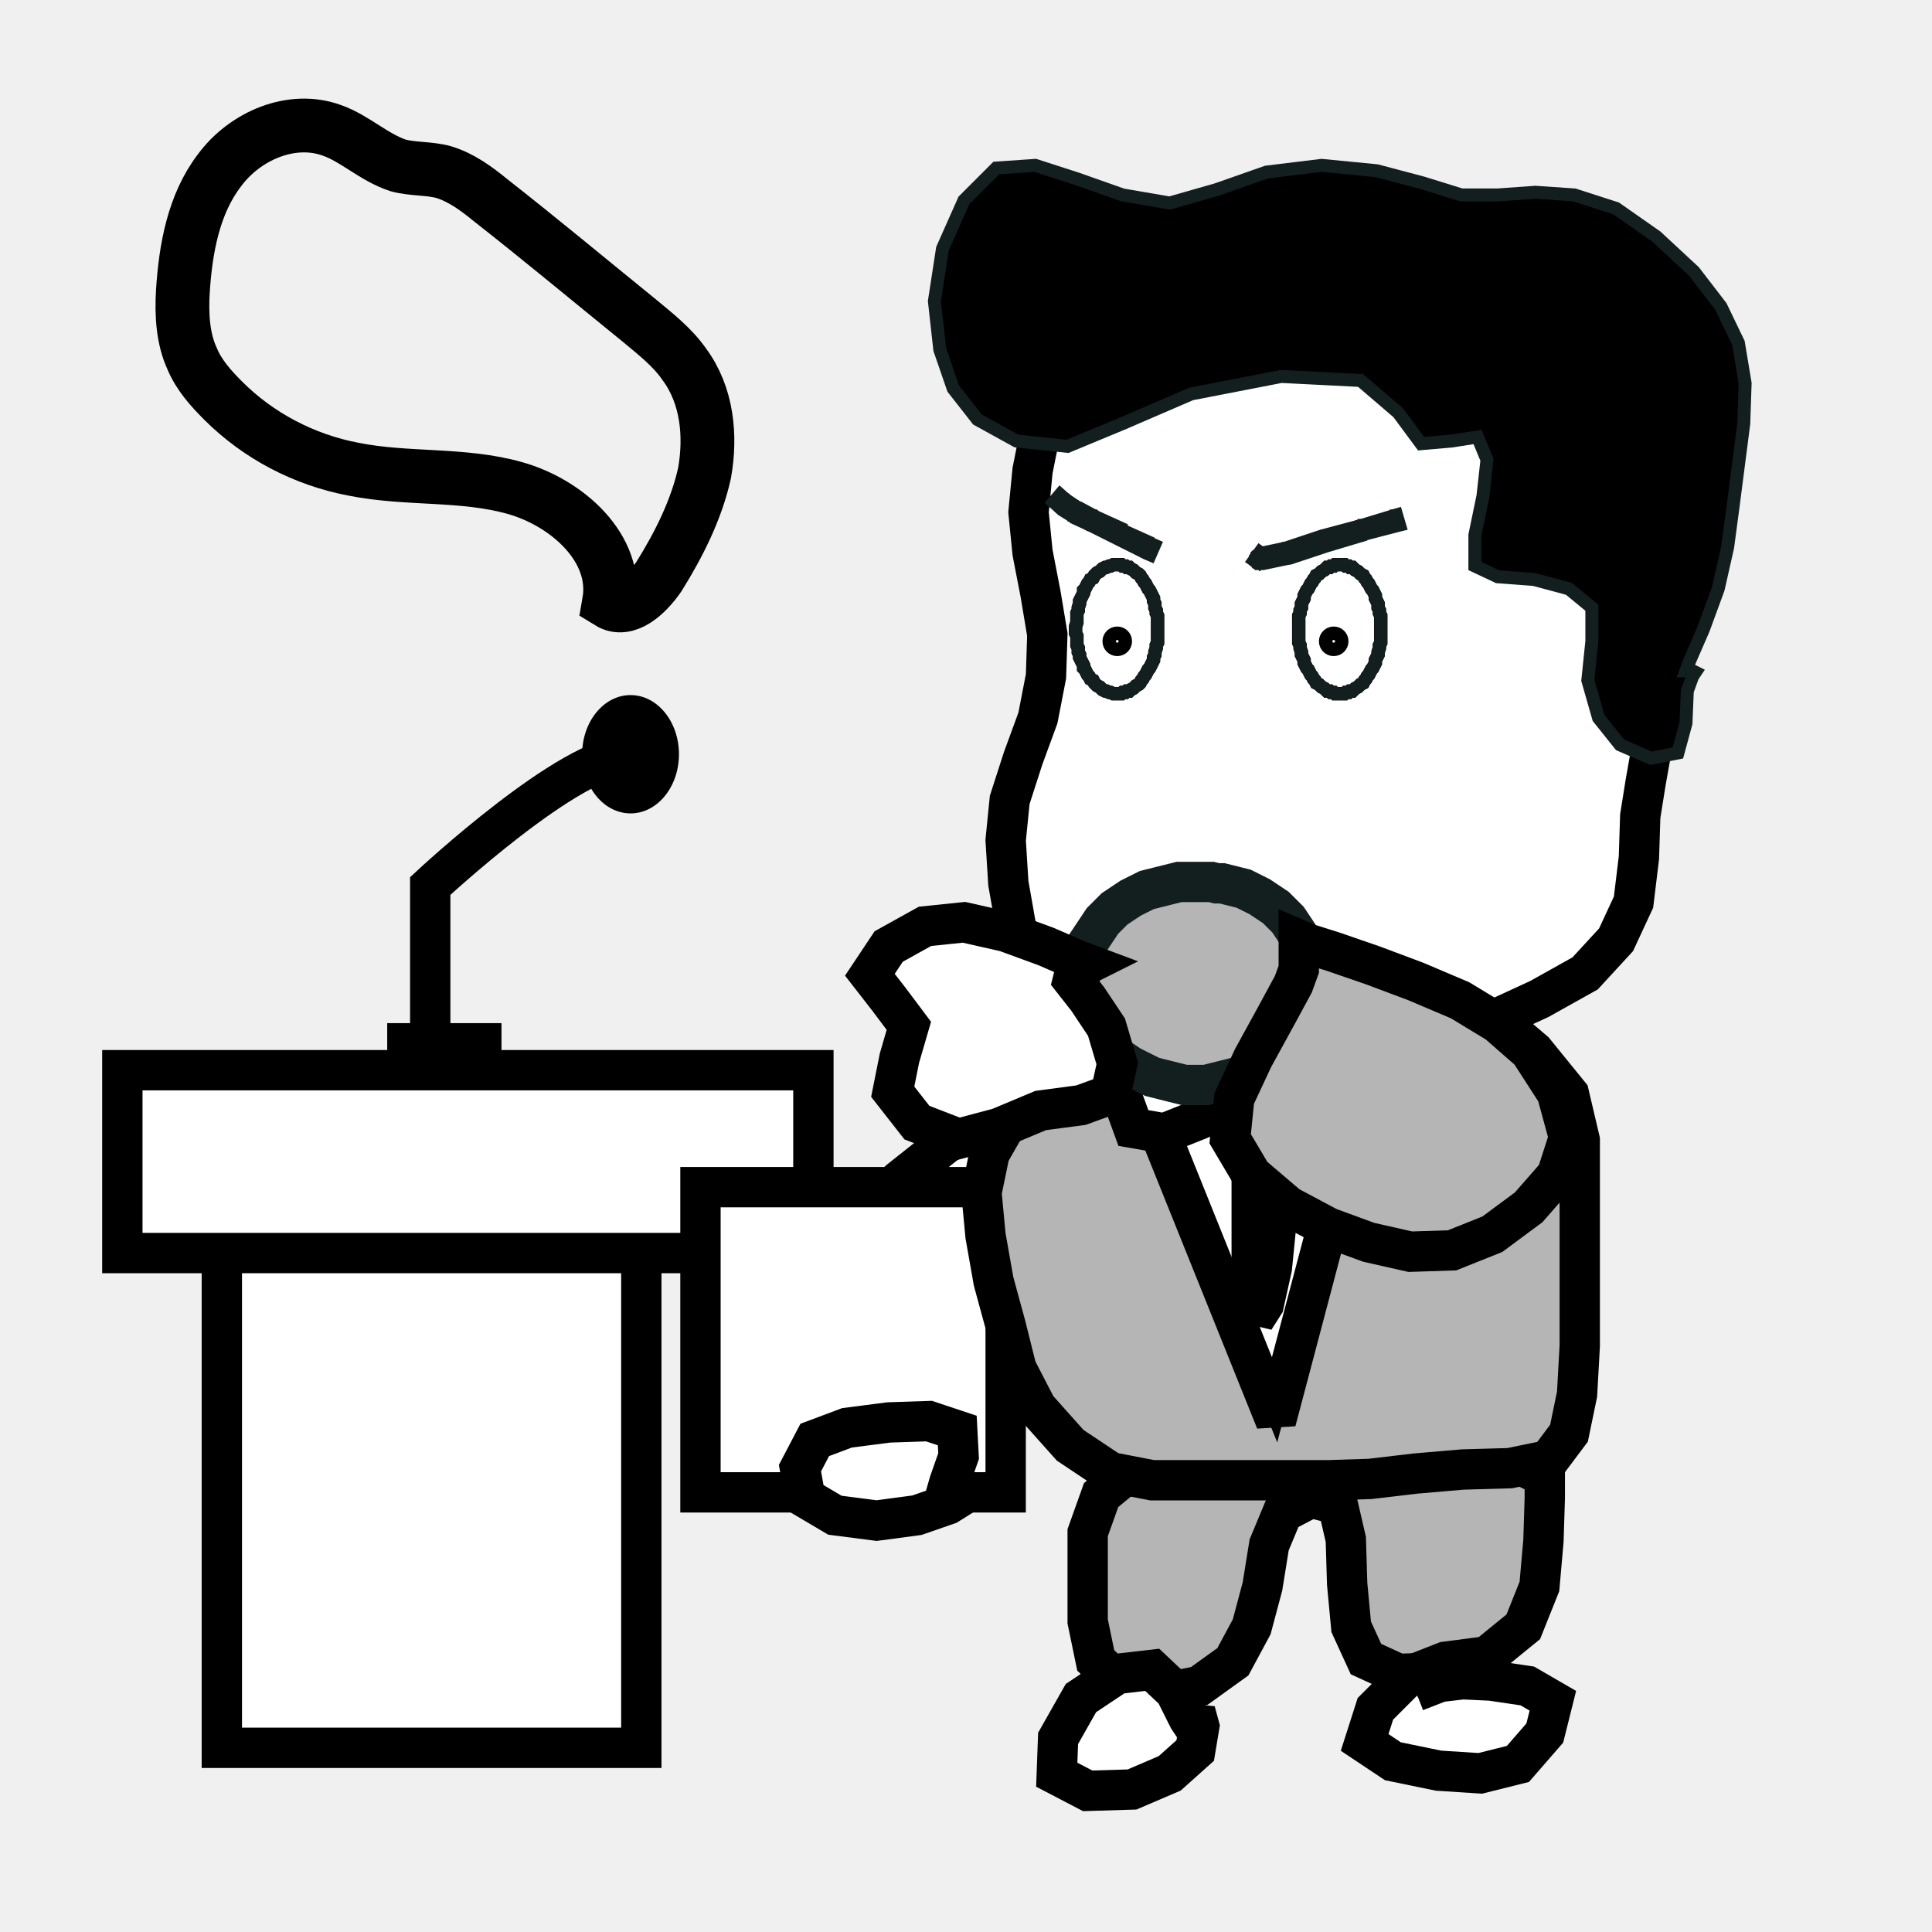
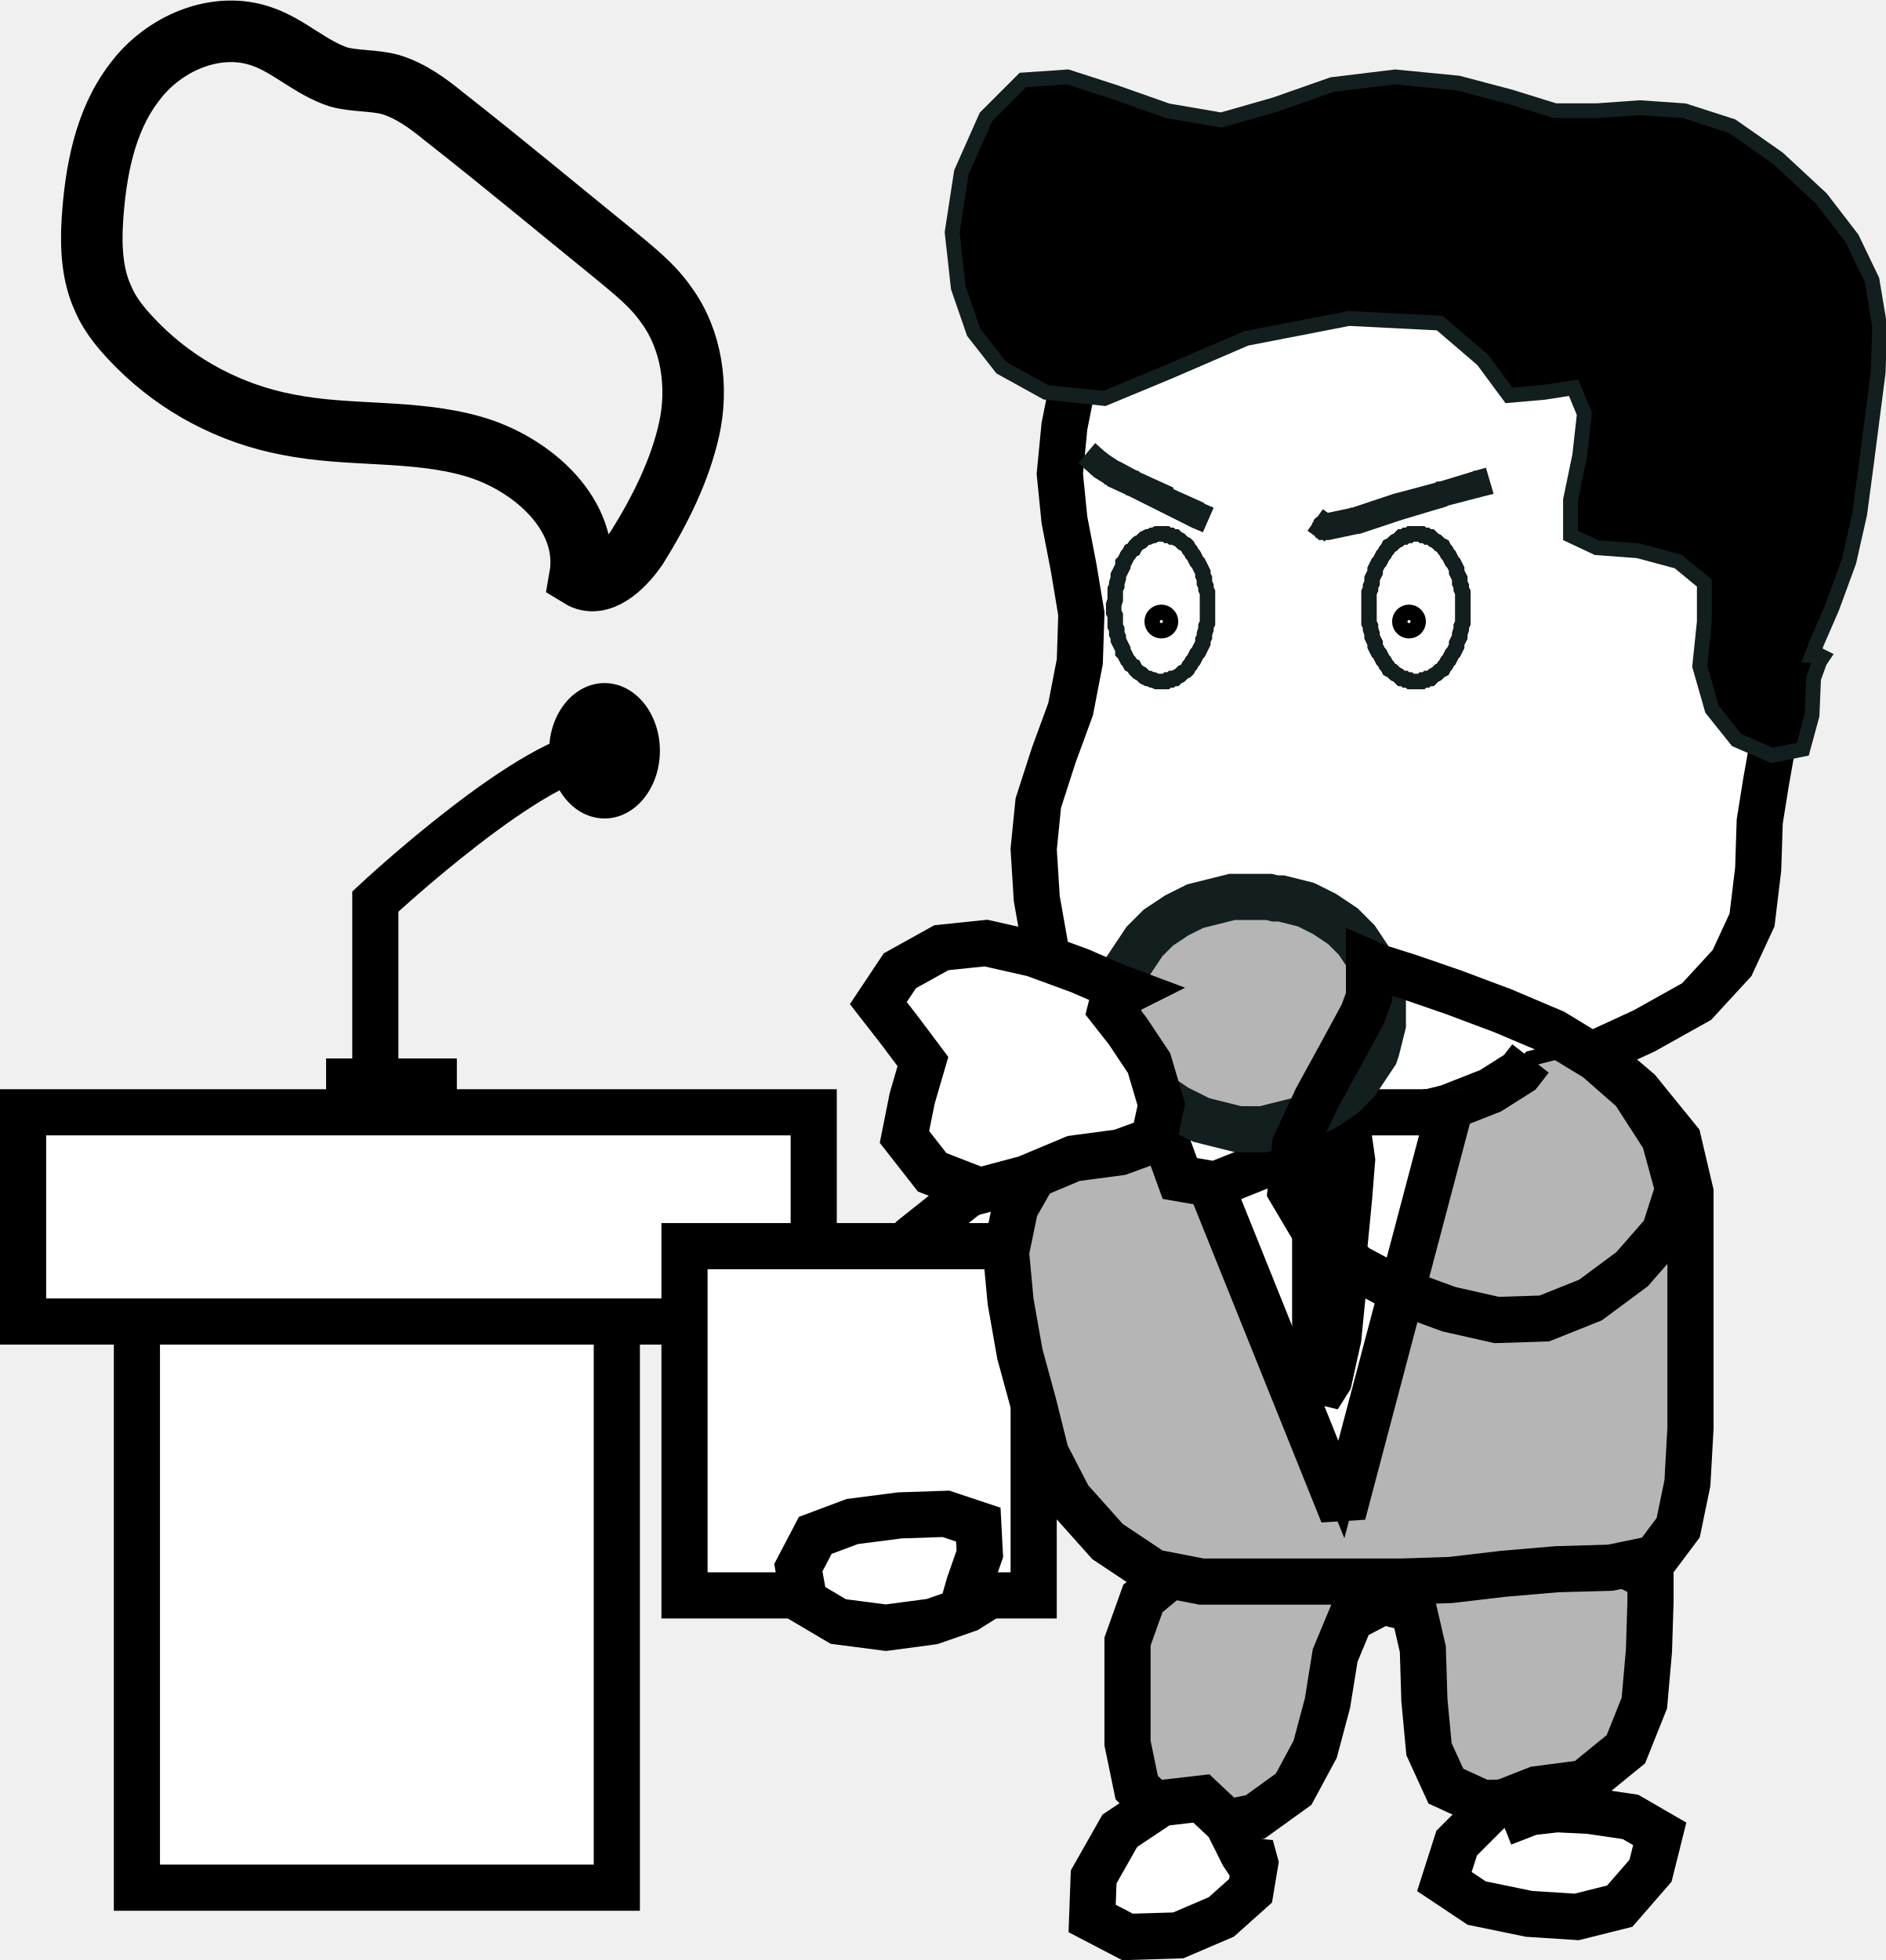
- <svg xmlns="http://www.w3.org/2000/svg" version="1.1" id="レイヤー_1" x="0px" y="0px" viewBox="349.5 226.3 143.7 143.7" enable-background="new 349.5 226.3 143.7 143.7" xml:space="preserve">
+ <svg xmlns="http://www.w3.org/2000/svg" version="1.1" id="レイヤー_1" x="0px" y="0px" viewBox="357.1 233.6 122.6 127.4" enable-background="new 357.1 233.6 122.6 127.4" xml:space="preserve">
  <rect x="366" y="314.9" fill="#FFFFFF" stroke="#000000" stroke-width="3" stroke-miterlimit="10" width="31.2" height="41.4" />
  <rect x="358.6" y="305.9" fill="#FFFFFF" stroke="#000000" stroke-width="3" stroke-miterlimit="10" width="51.4" height="13.6" />
  <polyline fill="none" stroke="#000000" stroke-width="3" stroke-miterlimit="10" points="378.3,303.9 381.5,303.9 386.8,303.9 " />
  <path fill="none" stroke="#000000" stroke-width="3" stroke-miterlimit="10" d="M381.5,303.9v-11.7c0,0,10.5-9.8,14.8-9.7" />
  <ellipse cx="396.4" cy="282.4" rx="3.6" ry="4.4" />
  <polygon fill="#B5B5B6" stroke="#000000" stroke-miterlimit="10" points="464,335.1 464.3,334.8 464.4,334.6 464.4,335.4   464.4,337.7 464.3,340.9 464,344.3 462.8,347.3 460.1,349.5 456.7,350.7 453.5,350.8 451.1,349.7 450,347.3 449.7,344.1   449.6,340.8 449,338.2 447,337.7 444.9,338.8 443.9,341.2 443.4,344.3 442.6,347.3 441.2,349.9 438.7,351.7 435.7,352.3 433,351.7   431,349.8 430.4,346.9 430.4,343.5 430.4,340.3 431.4,337.5 434.3,335.1 438,333.2 441.3,332 444.5,331.4 447.8,331.2 451.2,331.2   454.4,331.2 457.3,331.7 460.1,333.3 462.1,335 463.1,335.5 463.6,335.4 " />
  <polygon fill="none" stroke="#000000" stroke-width="3" stroke-miterlimit="2.613" points="464,335.1 464.3,334.8 464.4,334.6   464.4,335.4 464.4,337.7 464.3,340.9 464,344.3 462.8,347.3 460.1,349.5 456.7,350.7 453.5,350.8 451.1,349.7 450,347.3   449.7,344.1 449.6,340.8 449,338.2 447,337.7 444.9,338.8 443.9,341.2 443.4,344.3 442.6,347.3 441.2,349.9 438.7,351.7   435.7,352.3 433,351.7 431,349.8 430.4,346.9 430.4,343.5 430.4,340.3 431.4,337.5 434.3,335.1 438,333.2 441.3,332 444.5,331.4   447.8,331.2 451.2,331.2 454.4,331.2 457.3,331.7 460.1,333.3 462.1,335 463.1,335.5 463.6,335.4 " />
  <polygon fill="#CAD1E2" stroke="#000000" stroke-miterlimit="10" points="434.8,313.3 435.4,312.9 435.6,312.8 434.9,313.4   432.6,315 429.6,317.5 426.9,320.7 424.5,324.1 422.5,327.2 421.1,330.3 420.4,333.3 419.2,335.8 416.4,336.8 412.9,336.9   409.4,336.4 406.7,335 405.5,332.5 405.6,329.4 406.8,326.4 408.7,323.3 410.7,320.2 413.3,317.2 416.4,314.1 419.8,311.4   423,309.3 425.9,308.5 428.6,309.3 430.9,311 432.6,312.4 433.8,313.3 " />
  <polygon fill="#FFFFFF" stroke="#000000" stroke-width="3" stroke-miterlimit="2.613" points="434.8,313.3 435.4,312.9   435.6,312.8 434.9,313.4 432.6,315 429.6,317.5 426.9,320.7 424.5,324.1 422.5,327.2 421.1,330.3 420.4,333.3 419.2,335.8   416.4,336.8 412.9,336.9 409.4,336.4 406.7,335 405.5,332.5 405.6,329.4 406.8,326.4 408.7,323.3 410.7,320.2 413.3,317.2   416.4,314.1 419.8,311.4 423,309.3 425.9,308.5 428.6,309.3 430.9,311 432.6,312.4 433.8,313.3 " />
  <polygon fill="#FFFFFF" stroke="#000000" stroke-miterlimit="10" points="401.6,337.3 424.3,337.3 424.3,314.6 401.6,314.6 " />
  <polygon fill="none" stroke="#000000" stroke-width="3" stroke-miterlimit="2.613" points="401.6,337.3 424.3,337.3 424.3,314.6   401.6,314.6 " />
  <polygon fill="#FFFFFF" stroke="#000000" stroke-width="3" stroke-miterlimit="2.613" points="420.4,337.3 420,337.3 419.9,337.3   420.1,336.6 420.8,334.6 420.7,332.7 418.6,332 415.6,332.1 412.5,332.5 410.1,333.4 409,335.5 409.4,337.7 411.6,339 414.7,339.4   417.7,339 420,338.2 420.8,337.7 420.7,337.4 " />
  <polygon fill="none" stroke="#000000" stroke-width="0.964" stroke-miterlimit="2.613" points="420.4,337.3 420,337.3   419.9,337.3 420.1,336.6 420.8,334.6 420.7,332.7 418.6,332 415.6,332.1 412.5,332.5 410.1,333.4 409,335.5 409.4,337.7 411.6,339   414.7,339.4 417.7,339 420,338.2 420.8,337.7 420.7,337.4 " />
  <polygon points="472.3,282.3 472.3,281.2 472.3,277.9 472.2,273.8 471.9,270.1 471.5,266.7 471.4,263.5 471.1,260.5 470.1,257.4   468.4,254.6 465.7,252.2 462.6,250.2 459.2,248.7 455.4,247.7 450.9,247.4 446.4,247.4 442.6,247.4 439.2,247.7 436.1,248.7   433.1,250.3 430.4,252.6 428.2,255.3 426.9,258.3 426.3,261.3 426,264.4 426.3,267.4 426.9,270.5 427.4,273.5 427.3,276.6   426.7,279.7 425.6,282.7 424.6,285.8 424.3,288.8 424.5,292 425.1,295.4 426.7,298.7 429.5,301.5 432.9,303.8 436.1,305.4   439.2,306.4 442.6,306.7 446,306.6 449.2,306.3 452.4,305.5 456.1,304.1 460.1,302.4 464,300.6 467.4,298.7 469.7,296.2 471,293.4   471.4,290.1 471.5,287 471.9,284.5 472.2,282.8 " />
  <polygon fill="#FFFFFF" stroke="#000000" stroke-width="3" stroke-miterlimit="2.613" points="472.3,282.3 472.3,281.2   472.3,277.9 472.2,273.8 471.9,270.1 471.5,266.7 471.4,263.5 471.1,260.5 470.1,257.4 468.4,254.6 465.7,252.2 462.6,250.2   459.2,248.7 455.4,247.7 450.9,247.4 446.4,247.4 442.6,247.4 439.2,247.7 436.1,248.7 433.1,250.3 430.4,252.6 428.2,255.3   426.9,258.3 426.3,261.3 426,264.4 426.3,267.4 426.9,270.5 427.4,273.5 427.3,276.6 426.7,279.7 425.6,282.7 424.6,285.8   424.3,288.8 424.5,292 425.1,295.4 426.7,298.7 429.5,301.5 432.9,303.8 436.1,305.4 439.2,306.4 442.6,306.7 446,306.6   449.2,306.3 452.4,305.5 456.1,304.1 460.1,302.4 464,300.6 467.4,298.7 469.7,296.2 471,293.4 471.4,290.1 471.5,287 471.9,284.5   472.2,282.8 " />
  <polygon fill="#131E1F" points="453.4,265.9 453.4,265.9 454.2,265.7 453.7,264 453,264.2 453.4,265.9 453,264.2 452.9,264.2   452.8,264.3 452.7,264.3 452.6,264.4 452.6,264.4 452.5,264.5 452.4,264.6 452.4,264.6 452.4,264.7 452.4,264.8 452.3,264.9   452.3,265 452.3,265 452.3,265.1 452.3,265.2 452.4,265.3 452.4,265.4 452.4,265.4 452.5,265.5 452.5,265.6 452.6,265.6   452.6,265.7 452.7,265.7 452.7,265.8 452.8,265.8 452.9,265.9 453,265.9 453.1,265.9 453.1,265.9 453.2,265.9 453.3,265.9 " />
  <polygon fill="#131E1F" points="450.7,264.9 451.1,266.5 453.4,265.9 453,264.2 450.7,264.9 450.7,264.9 450.7,264.9 450.6,264.9   450.5,264.9 450.4,265 450.3,265 450.3,265.1 450.2,265.2 450.2,265.2 450.1,265.3 450.1,265.4 450.1,265.4 450,265.5 450,265.6   450,265.7 450,265.8 450.1,265.9 450.1,265.9 450.1,266 450.1,266.1 450.2,266.2 450.2,266.2 450.3,266.3 450.3,266.3 450.4,266.4   450.4,266.4 450.5,266.5 450.6,266.5 450.7,266.5 450.8,266.6 450.9,266.6 450.9,266.6 451,266.5 451.1,266.5 " />
  <polygon fill="#131E1F" points="447.7,265.7 448.2,267.4 451.2,266.5 450.7,264.9 447.7,265.7 447.7,265.7 447.7,265.7 447.6,265.8   447.5,265.8 447.4,265.9 447.4,265.9 447.3,266 447.3,266 447.2,266.1 447.2,266.2 447.1,266.2 447.1,266.3 447.1,266.4   447.1,266.5 447.1,266.6 447.1,266.6 447.1,266.7 447.1,266.8 447.2,266.9 447.2,267 447.2,267 447.3,267.1 447.3,267.2   447.4,267.2 447.4,267.3 447.5,267.3 447.6,267.4 447.7,267.4 447.7,267.4 447.8,267.4 447.9,267.4 448,267.4 448.1,267.4   448.2,267.4 " />
  <polygon fill="#131E1F" points="445.4,268.3 445.5,268.3 448.2,267.4 447.7,265.7 445,266.6 445.4,268.3 445,266.6 444.9,266.6   444.8,266.7 444.7,266.7 444.6,266.8 444.6,266.9 444.5,266.9 444.5,267 444.4,267.1 444.4,267.1 444.4,267.2 444.4,267.3   444.4,267.4 444.4,267.5 444.4,267.5 444.4,267.6 444.4,267.7 444.4,267.8 444.5,267.8 444.5,267.9 444.6,268 444.6,268   444.7,268.1 444.7,268.1 444.8,268.2 444.9,268.2 444.9,268.3 445,268.3 445.1,268.3 445.2,268.3 445.3,268.3 445.4,268.3   445.5,268.3 " />
  <polygon fill="#131E1F" points="442.8,268.6 443.5,268.7 445.4,268.3 445,266.6 443.1,267 442.8,268.6 443.1,267 443,267.1   442.9,267.1 442.8,267.2 442.7,267.2 442.6,267.3 442.6,267.3 442.5,267.4 442.5,267.4 442.5,267.5 442.4,267.6 442.4,267.7   442.4,267.8 442.4,267.8 442.4,267.9 442.4,268 442.4,268.1 442.4,268.2 442.5,268.2 442.5,268.3 442.5,268.4 442.6,268.4   442.6,268.5 442.7,268.6 442.8,268.6 442.8,268.7 442.9,268.7 443,268.7 443.1,268.7 443.2,268.8 443.2,268.8 443.3,268.7   443.5,268.7 " />
  <polygon fill="#131E1F" points="442.1,268.1 442.8,268.6 443.8,267.2 443.1,266.7 " />
  <polygon fill="#FFFFFF" points="435.6,267.4 435,267.1 433,266.1 430.8,265 429.5,264.4 428.6,263.8 427.8,263.1 " />
  <polygon fill="#131E1F" points="434.6,267.9 434.6,267.9 435.3,268.2 436,266.6 435.3,266.3 434.6,267.9 435.3,266.3 435.3,266.3   435.2,266.3 435.1,266.2 435,266.2 434.9,266.2 434.8,266.2 434.7,266.3 434.6,266.3 434.6,266.3 434.5,266.4 434.4,266.4   434.4,266.5 434.3,266.5 434.3,266.6 434.2,266.7 434.2,266.7 434.2,266.8 434.1,266.9 434.1,267 434.1,267.1 434.1,267.1   434.1,267.2 434.1,267.3 434.1,267.4 434.2,267.4 434.2,267.5 434.2,267.6 434.3,267.7 434.3,267.7 434.4,267.8 434.5,267.8   434.6,267.9 " />
  <polygon fill="#131E1F" points="433.4,265.3 432.6,266.9 434.6,267.9 435.4,266.3 433.4,265.4 433.4,265.3 433.4,265.4 433.3,265.3   433.2,265.3 433.1,265.3 433,265.2 432.9,265.2 432.9,265.3 432.8,265.3 432.7,265.3 432.6,265.3 432.6,265.4 432.5,265.4   432.4,265.5 432.4,265.5 432.3,265.6 432.3,265.7 432.2,265.7 432.2,265.8 432.2,265.9 432.2,266 432.1,266 432.1,266.1   432.1,266.2 432.1,266.3 432.2,266.4 432.2,266.4 432.2,266.5 432.3,266.6 432.3,266.7 432.4,266.7 432.5,266.8 432.5,266.8   432.6,266.9 " />
  <polygon fill="#131E1F" points="430.4,265.8 430.4,265.8 432.6,266.9 433.4,265.3 431.2,264.3 430.4,265.8 431.2,264.3 431.1,264.2   431,264.2 430.9,264.2 430.8,264.2 430.7,264.2 430.7,264.2 430.6,264.2 430.5,264.2 430.4,264.3 430.4,264.3 430.3,264.3   430.2,264.4 430.2,264.5 430.1,264.5 430.1,264.6 430,264.7 430,264.7 430,264.8 430,264.9 429.9,265 429.9,265 429.9,265.1   430,265.2 430,265.3 430,265.4 430,265.4 430.1,265.5 430.1,265.6 430.2,265.7 430.3,265.7 430.3,265.8 " />
  <polygon fill="#131E1F" points="429,265.1 429.1,265.2 430.4,265.8 431.2,264.3 429.9,263.6 429,265.1 429.9,263.6 429.8,263.6   429.7,263.5 429.6,263.5 429.5,263.5 429.4,263.5 429.4,263.5 429.3,263.5 429.2,263.6 429.1,263.6 429.1,263.6 429,263.7   428.9,263.7 428.9,263.8 428.8,263.9 428.8,263.9 428.7,264 428.7,264.1 428.7,264.2 428.7,264.2 428.6,264.3 428.6,264.4   428.6,264.5 428.6,264.5 428.7,264.6 428.7,264.7 428.7,264.8 428.8,264.9 428.8,264.9 428.9,265 428.9,265.1 429,265.1   429.1,265.2 " />
  <polygon fill="#131E1F" points="428.1,264.5 428.2,264.6 429,265.1 430,263.7 429.1,263.1 428.1,264.5 429.1,263.1 429,263   428.9,263 428.8,263 428.8,263 428.7,263 428.6,263 428.5,263 428.4,263 428.3,263 428.3,263 428.2,263.1 428.1,263.1 428.1,263.2   428,263.2 428,263.3 427.9,263.4 427.9,263.4 427.8,263.5 427.8,263.6 427.8,263.7 427.8,263.7 427.8,263.8 427.8,263.9 427.8,264   427.8,264.1 427.8,264.1 427.9,264.2 427.9,264.3 428,264.4 428,264.4 428.1,264.5 428.2,264.6 " />
  <polygon fill="#131E1F" points="427.2,263.7 428.1,264.5 429.2,263.2 428.3,262.4 " />
  <polygon fill="#FFFFFF" stroke="#000000" stroke-miterlimit="2.613" points="452.2,273.1 452.2,272.9 452.2,272.6 452.2,272.4   452.2,272.1 452.1,271.9 452.1,271.7 452,271.5 452,271.2 451.9,271 451.8,270.8 451.8,270.6 451.7,270.4 451.6,270.2 451.5,270.1   451.4,269.9 451.3,269.7 451.2,269.6 451.1,269.4 451,269.3 450.9,269.1 450.7,269 450.6,268.9 450.5,268.8 450.3,268.7   450.2,268.6 450.1,268.5 449.9,268.5 449.8,268.4 449.6,268.4 449.5,268.3 449.3,268.3 449.2,268.3 449,268.3 448.8,268.3   448.7,268.4 448.5,268.4 448.4,268.5 448.2,268.5 448.1,268.6 448,268.7 447.8,268.8 447.7,268.9 447.6,269 447.4,269.1   447.3,269.3 447.2,269.4 447.1,269.6 447,269.7 446.9,269.9 446.8,270.1 446.7,270.2 446.6,270.4 446.5,270.6 446.5,270.8   446.4,271 446.3,271.2 446.3,271.5 446.2,271.7 446.2,271.9 446.1,272.1 446.1,272.4 446.1,272.6 446.1,272.9 446.1,273.1   446.1,273.4 446.1,273.6 446.1,273.8 446.1,274.1 446.2,274.3 446.2,274.5 446.3,274.8 446.3,275 446.4,275.2 446.5,275.4   446.5,275.6 446.6,275.8 446.7,276 446.8,276.1 446.9,276.3 447,276.5 447.1,276.6 447.2,276.8 447.3,276.9 447.4,277.1   447.6,277.2 447.7,277.3 447.8,277.4 448,277.5 448.1,277.6 448.2,277.7 448.4,277.7 448.5,277.8 448.7,277.8 448.8,277.9   449,277.9 449.2,277.9 449.3,277.9 449.5,277.9 449.6,277.8 449.8,277.8 449.9,277.7 450.1,277.7 450.2,277.6 450.3,277.5   450.5,277.4 450.6,277.3 450.7,277.2 450.9,277.1 451,276.9 451.1,276.8 451.2,276.6 451.3,276.5 451.4,276.3 451.5,276.1   451.6,276 451.7,275.8 451.8,275.6 451.8,275.4 451.9,275.2 452,275 452,274.8 452.1,274.5 452.1,274.3 452.2,274.1 452.2,273.8   452.2,273.6 452.2,273.4 " />
  <polyline fill="none" stroke="#131E1F" stroke-width="0.964" stroke-miterlimit="2.613" points="452.2,273.1 452.2,272.9   452.2,272.6 452.2,272.4 452.2,272.1 452.1,271.9 452.1,271.7 452,271.5 452,271.2 451.9,271 451.8,270.8 451.8,270.6 451.7,270.4   451.6,270.2 451.5,270.1 451.4,269.9 451.3,269.7 451.2,269.6 451.1,269.4 451,269.3 450.9,269.1 450.7,269 450.6,268.9   450.5,268.8 450.3,268.7 450.2,268.6 450.1,268.5 449.9,268.5 449.8,268.4 449.6,268.4 449.5,268.3 449.3,268.3 449.2,268.3   449,268.3 448.8,268.3 448.7,268.4 448.5,268.4 448.4,268.5 448.2,268.5 448.1,268.6 448,268.7 447.8,268.8 447.7,268.9 447.6,269   447.4,269.1 447.3,269.3 447.2,269.4 447.1,269.6 447,269.7 446.9,269.9 446.8,270.1 446.7,270.2 446.6,270.4 446.5,270.6   446.5,270.8 446.4,271 446.3,271.2 446.3,271.5 446.2,271.7 446.2,271.9 446.1,272.1 446.1,272.4 446.1,272.6 446.1,272.9   446.1,273.1 446.1,273.4 446.1,273.6 446.1,273.8 446.1,274.1 446.2,274.3 446.2,274.5 446.3,274.8 446.3,275 446.4,275.2   446.5,275.4 446.5,275.6 446.6,275.8 446.7,276 446.8,276.1 446.9,276.3 447,276.5 447.1,276.6 447.2,276.8 447.3,276.9   447.4,277.1 447.6,277.2 447.7,277.3 447.8,277.4 448,277.5 448.1,277.6 448.2,277.7 448.4,277.7 448.5,277.8 448.7,277.8   448.8,277.9 449,277.9 449.2,277.9 449.3,277.9 449.5,277.9 449.6,277.8 449.8,277.8 449.9,277.7 450.1,277.7 450.2,277.6   450.3,277.5 450.5,277.4 450.6,277.3 450.7,277.2 450.9,277.1 451,276.9 451.1,276.8 451.2,276.6 451.3,276.5 451.4,276.3   451.5,276.1 451.6,276 451.7,275.8 451.8,275.6 451.8,275.4 451.9,275.2 452,275 452,274.8 452.1,274.5 452.1,274.3 452.2,274.1   452.2,273.8 452.2,273.6 452.2,273.4 452.2,273.1 " />
  <polygon fill="#FFFFFF" stroke="#000000" stroke-miterlimit="2.613" points="435.6,273.1 435.6,272.9 435.6,272.6 435.6,272.4   435.6,272.1 435.5,271.9 435.5,271.7 435.4,271.5 435.4,271.2 435.3,271 435.3,270.8 435.2,270.6 435.1,270.4 435,270.2   434.9,270.1 434.8,269.9 434.7,269.7 434.6,269.6 434.5,269.4 434.4,269.3 434.3,269.1 434.2,269 434,268.9 433.9,268.8   433.8,268.7 433.6,268.6 433.5,268.5 433.3,268.5 433.2,268.4 433,268.4 432.9,268.3 432.7,268.3 432.6,268.3 432.4,268.3   432.3,268.3 432.1,268.4 432,268.4 431.8,268.5 431.7,268.5 431.5,268.6 431.4,268.7 431.3,268.8 431.1,268.9 431,269 430.9,269.1   430.8,269.3 430.6,269.4 430.5,269.6 430.4,269.7 430.3,269.9 430.2,270.1 430.1,270.2 430.1,270.4 430,270.6 429.9,270.8   429.8,271 429.8,271.2 429.7,271.5 429.7,271.7 429.6,271.9 429.6,272.1 429.6,272.4 429.6,272.6 429.5,272.9 429.5,273.1   429.5,273.4 429.6,273.6 429.6,273.8 429.6,274.1 429.6,274.3 429.7,274.5 429.7,274.8 429.8,275 429.8,275.2 429.9,275.4   430,275.6 430.1,275.8 430.1,276 430.2,276.1 430.3,276.3 430.4,276.5 430.5,276.6 430.6,276.8 430.8,276.9 430.9,277.1 431,277.2   431.1,277.3 431.3,277.4 431.4,277.5 431.5,277.6 431.7,277.7 431.8,277.7 432,277.8 432.1,277.8 432.3,277.9 432.4,277.9   432.6,277.9 432.7,277.9 432.9,277.9 433,277.8 433.2,277.8 433.3,277.7 433.5,277.7 433.6,277.6 433.8,277.5 433.9,277.4   434,277.3 434.2,277.2 434.3,277.1 434.4,276.9 434.5,276.8 434.6,276.6 434.7,276.5 434.8,276.3 434.9,276.1 435,276 435.1,275.8   435.2,275.6 435.3,275.4 435.3,275.2 435.4,275 435.4,274.8 435.5,274.5 435.5,274.3 435.6,274.1 435.6,273.8 435.6,273.6   435.6,273.4 " />
  <polyline fill="none" stroke="#131E1F" stroke-width="0.964" stroke-miterlimit="2.613" points="435.6,273.1 435.6,272.9   435.6,272.6 435.6,272.4 435.6,272.1 435.5,271.9 435.5,271.7 435.4,271.5 435.4,271.2 435.3,271 435.3,270.8 435.2,270.6   435.1,270.4 435,270.2 434.9,270.1 434.8,269.9 434.7,269.7 434.6,269.6 434.5,269.4 434.4,269.3 434.3,269.1 434.2,269 434,268.9   433.9,268.8 433.8,268.7 433.6,268.6 433.5,268.5 433.3,268.5 433.2,268.4 433,268.4 432.9,268.3 432.7,268.3 432.6,268.3   432.4,268.3 432.3,268.3 432.1,268.4 432,268.4 431.8,268.5 431.7,268.5 431.5,268.6 431.4,268.7 431.3,268.8 431.1,268.9 431,269   430.9,269.1 430.8,269.3 430.6,269.4 430.5,269.6 430.4,269.7 430.3,269.9 430.2,270.1 430.1,270.2 430.1,270.4 430,270.6   429.9,270.8 429.8,271 429.8,271.2 429.7,271.5 429.7,271.7 429.6,271.9 429.6,272.1 429.6,272.4 429.6,272.6 429.5,272.9   429.5,273.1 429.5,273.4 429.6,273.6 429.6,273.8 429.6,274.1 429.6,274.3 429.7,274.5 429.7,274.8 429.8,275 429.8,275.2   429.9,275.4 430,275.6 430.1,275.8 430.1,276 430.2,276.1 430.3,276.3 430.4,276.5 430.5,276.6 430.6,276.8 430.8,276.9   430.9,277.1 431,277.2 431.1,277.3 431.3,277.4 431.4,277.5 431.5,277.6 431.7,277.7 431.8,277.7 432,277.8 432.1,277.8   432.3,277.9 432.4,277.9 432.6,277.9 432.7,277.9 432.9,277.9 433,277.8 433.2,277.8 433.3,277.7 433.5,277.7 433.6,277.6   433.8,277.5 433.9,277.4 434,277.3 434.2,277.2 434.3,277.1 434.4,276.9 434.5,276.8 434.6,276.6 434.7,276.5 434.8,276.3   434.9,276.1 435,276 435.1,275.8 435.2,275.6 435.3,275.4 435.3,275.2 435.4,275 435.4,274.8 435.5,274.5 435.5,274.3 435.6,274.1   435.6,273.8 435.6,273.6 435.6,273.4 435.6,273.1 " />
  <polygon fill="#B5B5B6" stroke="#000000" stroke-miterlimit="10" points="460.1,301.5 460.9,302.2 463.6,304.5 466.2,307.7   467,311.1 467,314.7 467,318.5 467,322.4 467,326.4 466.8,330 466.2,332.9 464.7,334.9 461.8,335.5 458.3,335.6 454.8,335.9   451.4,336.3 448.3,336.4 445.1,336.4 441.7,336.4 438.4,336.4 435.2,336.4 432.1,335.8 429.1,333.8 426.6,331 425.1,328.1   424.3,324.9 423.4,321.6 422.8,318.2 422.5,315 423.1,312.1 424.7,309.3 427.1,307.3 429.9,306.3 433,306.1 436.1,306.3   439.1,306.6 442.2,306.7 445.2,306.6 448.3,306.3 451.2,305.6 454,304.5 455.9,303.3 456.6,302.4 " />
  <polyline fill="none" stroke="#000000" stroke-width="3" stroke-miterlimit="2.613" points="460.1,301.5 460.9,302.2 463.6,304.5   466.2,307.7 467,311.1 467,314.7 467,318.5 467,322.4 467,326.4 466.8,330 466.2,332.9 464.7,334.9 461.8,335.5 458.3,335.6   454.8,335.9 451.4,336.3 448.3,336.4 445.1,336.4 441.7,336.4 438.4,336.4 435.2,336.4 432.1,335.8 429.1,333.8 426.6,331   425.1,328.1 424.3,324.9 423.4,321.6 422.8,318.2 422.5,315 423.1,312.1 424.7,309.3 427.1,307.3 429.9,306.3 433,306.1   436.1,306.3 439.1,306.6 442.2,306.7 445.2,306.6 448.3,306.3 451.2,305.6 454,304.5 455.9,303.3 456.6,302.4 " />
  <polygon fill="#FFFFFF" points="452.2,305.9 451.3,305.9 449.6,305.9 " />
  <polyline fill="none" stroke="#131E1F" stroke-width="3" stroke-miterlimit="2.613" points="452.2,305.9 451.3,305.9 449.6,305.9   " />
  <polygon fill="#FFFFFF" stroke="#000000" stroke-miterlimit="10" points="451.3,305.9 444.4,332 433.9,305.9 " />
  <polygon fill="none" stroke="#000000" stroke-width="3" stroke-miterlimit="2.613" points="451.3,305.9 444.4,332 433.9,305.9 " />
  <polygon fill="#71ACD9" stroke="#000000" stroke-miterlimit="10" points="443.5,306.7 442.8,306.7 442.6,306.7 442.6,308.2   442.6,312.8 442.6,318.3 442.6,322.4 442.8,324.4 443.5,323.3 444.1,320.6 444.4,317.6 444.5,314.6 444.8,311.5 445,309   444.8,307.6 444.2,306.9 " />
  <polygon fill="#FFFFFF" stroke="#000000" stroke-width="3" stroke-miterlimit="2.613" points="443.5,306.7 442.8,306.7   442.6,306.7 442.6,308.2 442.6,312.8 442.6,318.3 442.6,322.4 442.8,324.4 443.5,323.3 444.1,320.6 444.4,317.6 444.5,314.6   444.8,311.5 445,309 444.8,307.6 444.2,306.9 " />
  <polygon fill="#FFFFFF" stroke="#000000" stroke-miterlimit="10" points="433.4,298.4 433.1,298.1 433,298 433,298.9 433,301.5   433,304.9 433,308 433.8,310.2 436.1,310.6 438.6,309.6 440,307.2 440.1,304.2 438.7,301.5 436.7,299.5 435.2,298.9 434.1,298.8 " />
  <polygon fill="none" stroke="#000000" stroke-width="3" stroke-miterlimit="2.613" points="433.4,298.4 433.1,298.1 433,298   433,298.9 433,301.5 433,304.9 433,308 433.8,310.2 436.1,310.6 438.6,309.6 440,307.2 440.1,304.2 438.7,301.5 436.7,299.5   435.2,298.9 434.1,298.8 " />
  <polygon fill="#C6E2E0" points="447,299.3 447,298.9 446.9,298.5 446.9,298.2 446.8,297.8 446.7,297.5 446.6,297.1 446.4,296.8   446.3,296.4 446.1,296.1 445.9,295.8 445.7,295.5 445.5,295.2 445.2,294.9 445,294.6 444.7,294.3 444.4,294.1 444.1,293.8   443.8,293.6 443.5,293.4 443.1,293.1 442.8,293 442.4,292.8 442,292.6 441.6,292.5 441.2,292.3 440.8,292.2 440.4,292.1 440,292   439.6,292 439.1,291.9 438.7,291.9 438.3,291.9 437.8,291.9 437.4,291.9 436.9,292 436.5,292 436.1,292.1 435.7,292.2 435.3,292.3   434.9,292.5 434.5,292.6 434.1,292.8 433.7,293 433.4,293.1 433,293.4 432.7,293.6 432.4,293.8 432.1,294.1 431.8,294.3   431.5,294.6 431.3,294.9 431,295.2 430.8,295.5 430.6,295.8 430.4,296.1 430.2,296.4 430.1,296.8 429.9,297.1 429.8,297.5   429.7,297.8 429.6,298.2 429.6,298.5 429.5,298.9 429.5,299.3 429.5,299.7 429.6,300.1 429.6,300.4 429.7,300.8 429.8,301.2   429.9,301.5 430.1,301.9 430.2,302.2 430.4,302.5 430.6,302.8 430.8,303.2 431,303.5 431.3,303.8 431.5,304 431.8,304.3   432.1,304.6 432.4,304.8 432.7,305 433,305.3 433.4,305.5 433.7,305.7 434.1,305.8 434.5,306 434.9,306.2 435.3,306.3 435.7,306.4   436.1,306.5 436.5,306.6 436.9,306.7 437.4,306.7 437.8,306.7 438.3,306.7 438.7,306.7 439.1,306.7 439.6,306.7 440,306.6   440.4,306.5 440.8,306.4 441.2,306.3 441.6,306.2 442,306 442.4,305.8 442.8,305.7 443.1,305.5 443.5,305.3 443.8,305 444.1,304.8   444.4,304.6 444.7,304.3 445,304 445.2,303.8 445.5,303.5 445.7,303.2 445.9,302.8 446.1,302.5 446.3,302.2 446.4,301.9   446.6,301.5 446.7,301.2 446.8,300.8 446.9,300.4 446.9,300.1 447,299.7 " />
  <path fill="#B5B5B6" stroke="#131E1F" stroke-width="3" stroke-miterlimit="2.613" d="M447,299.3l0-0.4l0-0.4l-0.1-0.4l-0.1-0.4  l-0.1-0.4l-0.1-0.4l-0.1-0.4l-0.2-0.3l-0.2-0.3l-0.2-0.3l-0.2-0.3l-0.2-0.3l-0.2-0.3l-0.3-0.3l-0.3-0.3l-0.3-0.3l-0.3-0.2l-0.3-0.2  l-0.3-0.2l-0.3-0.2l-0.4-0.2l-0.4-0.2l-0.4-0.2l-0.4-0.1l-0.4-0.1l-0.4-0.1l-0.4-0.1L440,292l-0.4-0.1l-0.4,0l-0.4,0l-0.4,0l-0.4,0  l-0.4,0l-0.4,0l-0.4,0.1l-0.4,0.1l-0.4,0.1l-0.4,0.1l-0.4,0.1l-0.4,0.1l-0.4,0.2l-0.4,0.2l-0.4,0.2l-0.3,0.2l-0.3,0.2l-0.3,0.2  l-0.3,0.2l-0.3,0.3l-0.3,0.3l-0.3,0.3l-0.2,0.3l-0.2,0.3l-0.2,0.3l-0.2,0.3l-0.2,0.3l-0.2,0.3l-0.1,0.4l-0.1,0.4l-0.1,0.4l-0.1,0.4  l-0.1,0.4l0,0.4l0,0.4l0,0.4l0,0.4l0.1,0.4l0.1,0.4l0.1,0.4l0.1,0.4l0.1,0.3l0.2,0.3l0.2,0.3l0.2,0.3l0.2,0.3l0.2,0.3l0.2,0.3  l0.3,0.3l0.3,0.3l0.3,0.3l0.3,0.2l0.3,0.2l0.3,0.2l0.3,0.2l0.4,0.2l0.4,0.2l0.4,0.2l0.4,0.2l0.4,0.1l0.4,0.1l0.4,0.1l0.4,0.1  l0.4,0.1l0.4,0.1l0.4,0l0.4,0l0.4,0l0.4,0l0.4-0.1l0.4-0.1l0.4-0.1l0.4-0.1l0.4-0.1l0.4-0.1l0.4-0.2l0.4-0.2l0.4-0.2l0.4-0.2  l0.3-0.2l0.3-0.2l0.3-0.2l0.3-0.2l0.3-0.3l0.3-0.3l0.3-0.3l0.2-0.3l0.2-0.3l0.2-0.3l0.2-0.3l0.2-0.3l0.2-0.3l0.1-0.3l0.1-0.4  l0.1-0.4l0.1-0.4l0.1-0.4l0-0.4L447,299.3" />
-   <polygon fill="#B5B5B6" stroke="#000000" stroke-miterlimit="10" points="446.1,297.1 446.1,296.5 446.1,296.2 446.8,296.5   448.7,297.1 451.6,298.1 454.8,299.3 458.1,300.7 460.9,302.4 463.3,304.5 465.3,307.6 466.2,310.9 465.3,313.7 463.2,316.1   460.5,318.1 457.5,319.3 454.4,319.4 451.3,318.7 448.3,317.6 445.3,316 442.6,313.7 441,311 441.3,308 442.7,305 444.4,301.9   445.7,299.5 446.1,298.4 446.1,297.9 " />
  <polygon fill="none" stroke="#000000" stroke-width="3" stroke-miterlimit="2.613" points="446.1,297.1 446.1,296.5 446.1,296.2   446.8,296.5 448.7,297.1 451.6,298.1 454.8,299.3 458.1,300.7 460.9,302.4 463.3,304.5 465.3,307.6 466.2,310.9 465.3,313.7   463.2,316.1 460.5,318.1 457.5,319.3 454.4,319.4 451.3,318.7 448.3,317.6 445.3,316 442.6,313.7 441,311 441.3,308 442.7,305   444.4,301.9 445.7,299.5 446.1,298.4 446.1,297.9 " />
  <polygon fill="#FFFFFF" stroke="#000000" stroke-miterlimit="10" points="429.5,298.4 430.2,298.1 430.4,298 429.6,297.7   427.3,296.7 424.3,295.6 421.2,294.9 418.3,295.2 415.6,296.7 414.2,298.8 415.6,300.6 417.1,302.6 416.4,305 415.9,307.5   417.7,309.8 420.8,311 423.8,310.2 426.9,308.9 429.9,308.5 432.1,307.7 432.6,305.4 431.8,302.7 430.4,300.6 429.3,299.2 " />
  <polygon fill="none" stroke="#000000" stroke-width="3" stroke-miterlimit="2.613" points="429.5,298.4 430.2,298.1 430.4,298   429.6,297.7 427.3,296.7 424.3,295.6 421.2,294.9 418.3,295.2 415.6,296.7 414.2,298.8 415.6,300.6 417.1,302.6 416.4,305   415.9,307.5 417.7,309.8 420.8,311 423.8,310.2 426.9,308.9 429.9,308.5 432.1,307.7 432.6,305.4 431.8,302.7 430.4,300.6   429.3,299.2 " />
  <polygon points="475.4,276.2 475,276.2 474.9,276.2 475.2,275.4 476.2,273.1 477.3,270.1 478,267 478.4,264 478.8,260.9   479.2,257.8 479.3,254.8 478.8,251.8 477.5,249.1 475.5,246.5 472.7,243.9 469.7,241.8 466.6,240.8 463.7,240.6 460.9,240.8   458.2,240.8 455.3,239.9 451.9,239 447.8,238.6 443.7,239.1 440,240.4 436.5,241.4 433,240.8 429.6,239.6 426.5,238.6 423.6,238.8   421.2,241.2 419.6,244.8 419,248.7 419.4,252.3 420.4,255.2 422.2,257.5 425.1,259.1 428.9,259.5 433,257.8 438.1,255.6   444.8,254.3 450.7,254.6 453.5,257 455.2,259.3 457.5,259.1 459.4,258.8 460.1,260.5 459.8,263.2 459.2,266.1 459.2,268.4   460.9,269.2 463.6,269.4 466.2,270.1 467.9,271.5 467.9,274 467.6,276.9 468.4,279.7 470,281.7 472.3,282.7 474.3,282.3   474.9,280.1 475,277.7 475.4,276.6 475.6,276.3 " />
  <polygon stroke="#131E1F" stroke-width="0.964" stroke-miterlimit="2.613" points="475.4,276.2 475,276.2 474.9,276.2   475.2,275.4 476.2,273.1 477.3,270.1 478,267 478.4,264 478.8,260.9 479.2,257.8 479.3,254.8 478.8,251.8 477.5,249.1 475.5,246.5   472.7,243.9 469.7,241.8 466.6,240.8 463.7,240.6 460.9,240.8 458.2,240.8 455.3,239.9 451.9,239 447.8,238.6 443.7,239.1   440,240.4 436.5,241.4 433,240.8 429.6,239.6 426.5,238.6 423.6,238.8 421.2,241.2 419.6,244.8 419,248.7 419.4,252.3 420.4,255.2   422.2,257.5 425.1,259.1 428.9,259.5 433,257.8 438.1,255.6 444.8,254.3 450.7,254.6 453.5,257 455.2,259.3 457.5,259.1   459.4,258.8 460.1,260.5 459.8,263.2 459.2,266.1 459.2,268.4 460.9,269.2 463.6,269.4 466.2,270.1 467.9,271.5 467.9,274   467.6,276.9 468.4,279.7 470,281.7 472.3,282.7 474.3,282.3 474.9,280.1 475,277.7 475.4,276.6 475.6,276.3 " />
  <polygon fill="#FFFFFF" stroke="#000000" stroke-miterlimit="10" points="460.1,349.5 459.3,349.6 457,349.9 454.2,351 451.8,353.4   451,355.9 453.1,357.3 456.5,358 459.6,358.2 462.4,357.5 464.4,355.2 465,352.8 463.1,351.7 460.4,351.3 458.3,351.2 456.6,351.4   454.8,352.1 " />
  <polyline fill="none" stroke="#000000" stroke-width="3" stroke-miterlimit="2.613" points="460.1,349.5 459.3,349.6 457,349.9   454.2,351 451.8,353.4 451,355.9 453.1,357.3 456.5,358 459.6,358.2 462.4,357.5 464.4,355.2 465,352.8 463.1,351.7 460.4,351.3   458.3,351.2 456.6,351.4 454.8,352.1 " />
  <polygon fill="#FFFFFF" stroke="#000000" stroke-miterlimit="10" points="438.3,353.8 438.3,354.5 438.3,354.7 437.9,354.1   436.9,352.1 435.2,350.5 432.6,350.8 429.9,352.6 428.2,355.6 428.1,358.3 430.4,359.5 433.7,359.4 436.5,358.2 438.4,356.5   438.7,354.7 438.4,353.6 " />
  <polygon fill="none" stroke="#000000" stroke-width="3" stroke-miterlimit="2.613" points="438.3,353.8 438.3,354.5 438.3,354.7   437.9,354.1 436.9,352.1 435.2,350.5 432.6,350.8 429.9,352.6 428.2,355.6 428.1,358.3 430.4,359.5 433.7,359.4 436.5,358.2   438.4,356.5 438.7,354.7 438.4,353.6 " />
  <circle fill="#FFFFFF" stroke="#000000" stroke-miterlimit="2.613" cx="432.6" cy="274" r="0.6" />
  <circle fill="#FFFFFF" stroke="#000000" stroke-miterlimit="2.613" cx="448.7" cy="274" r="0.6" />
-   <path fill="none" stroke="#000000" stroke-width="4" stroke-miterlimit="10" d="M374.2,236c-3-1.1-6.5,0.4-8.4,3  c-1.9,2.5-2.5,5.8-2.7,9c-0.1,1.7,0,3.5,0.7,5c0.5,1.2,1.4,2.2,2.3,3.1c2.6,2.6,6,4.4,9.7,5.1c4,0.8,8.1,0.3,12,1.4  c3.9,1.1,7.7,4.5,7,8.5c1.3,0.8,2.8-0.6,3.7-1.9c1.5-2.4,2.8-5,3.4-7.7c0.5-2.8,0.2-5.8-1.5-8.1c-0.9-1.3-2.2-2.3-3.4-3.3  c-3.7-3-7.3-6-11-8.9c-1.1-0.9-2.2-1.7-3.5-2.1c-1.1-0.3-2.3-0.2-3.4-0.5C377.3,238,375.9,236.6,374.2,236z" />
+   <path fill="none" stroke="#000000" stroke-width="4" stroke-miterlimit="10" d="M374.2,236c-3-1.1-6.5,0.4-8.4,3  c-1.9,2.5-2.5,5.8-2.7,9c-0.1,1.7,0,3.5,0.7,5c0.5,1.2,1.4,2.2,2.3,3.1c2.6,2.6,6,4.4,9.7,5.1c4,0.8,8.1,0.3,12,1.4  c3.9,1.1,7.7,4.5,7,8.5c1.3,0.8,2.8-0.6,3.7-1.9c1.5-2.4,2.8-5,3.4-7.7s0.2-5.8-1.5-8.1c-0.9-1.3-2.2-2.3-3.4-3.3  c-3.7-3-7.3-6-11-8.9c-1.1-0.9-2.2-1.7-3.5-2.1c-1.1-0.3-2.3-0.2-3.4-0.5C377.3,238,375.9,236.6,374.2,236z" />
</svg>
